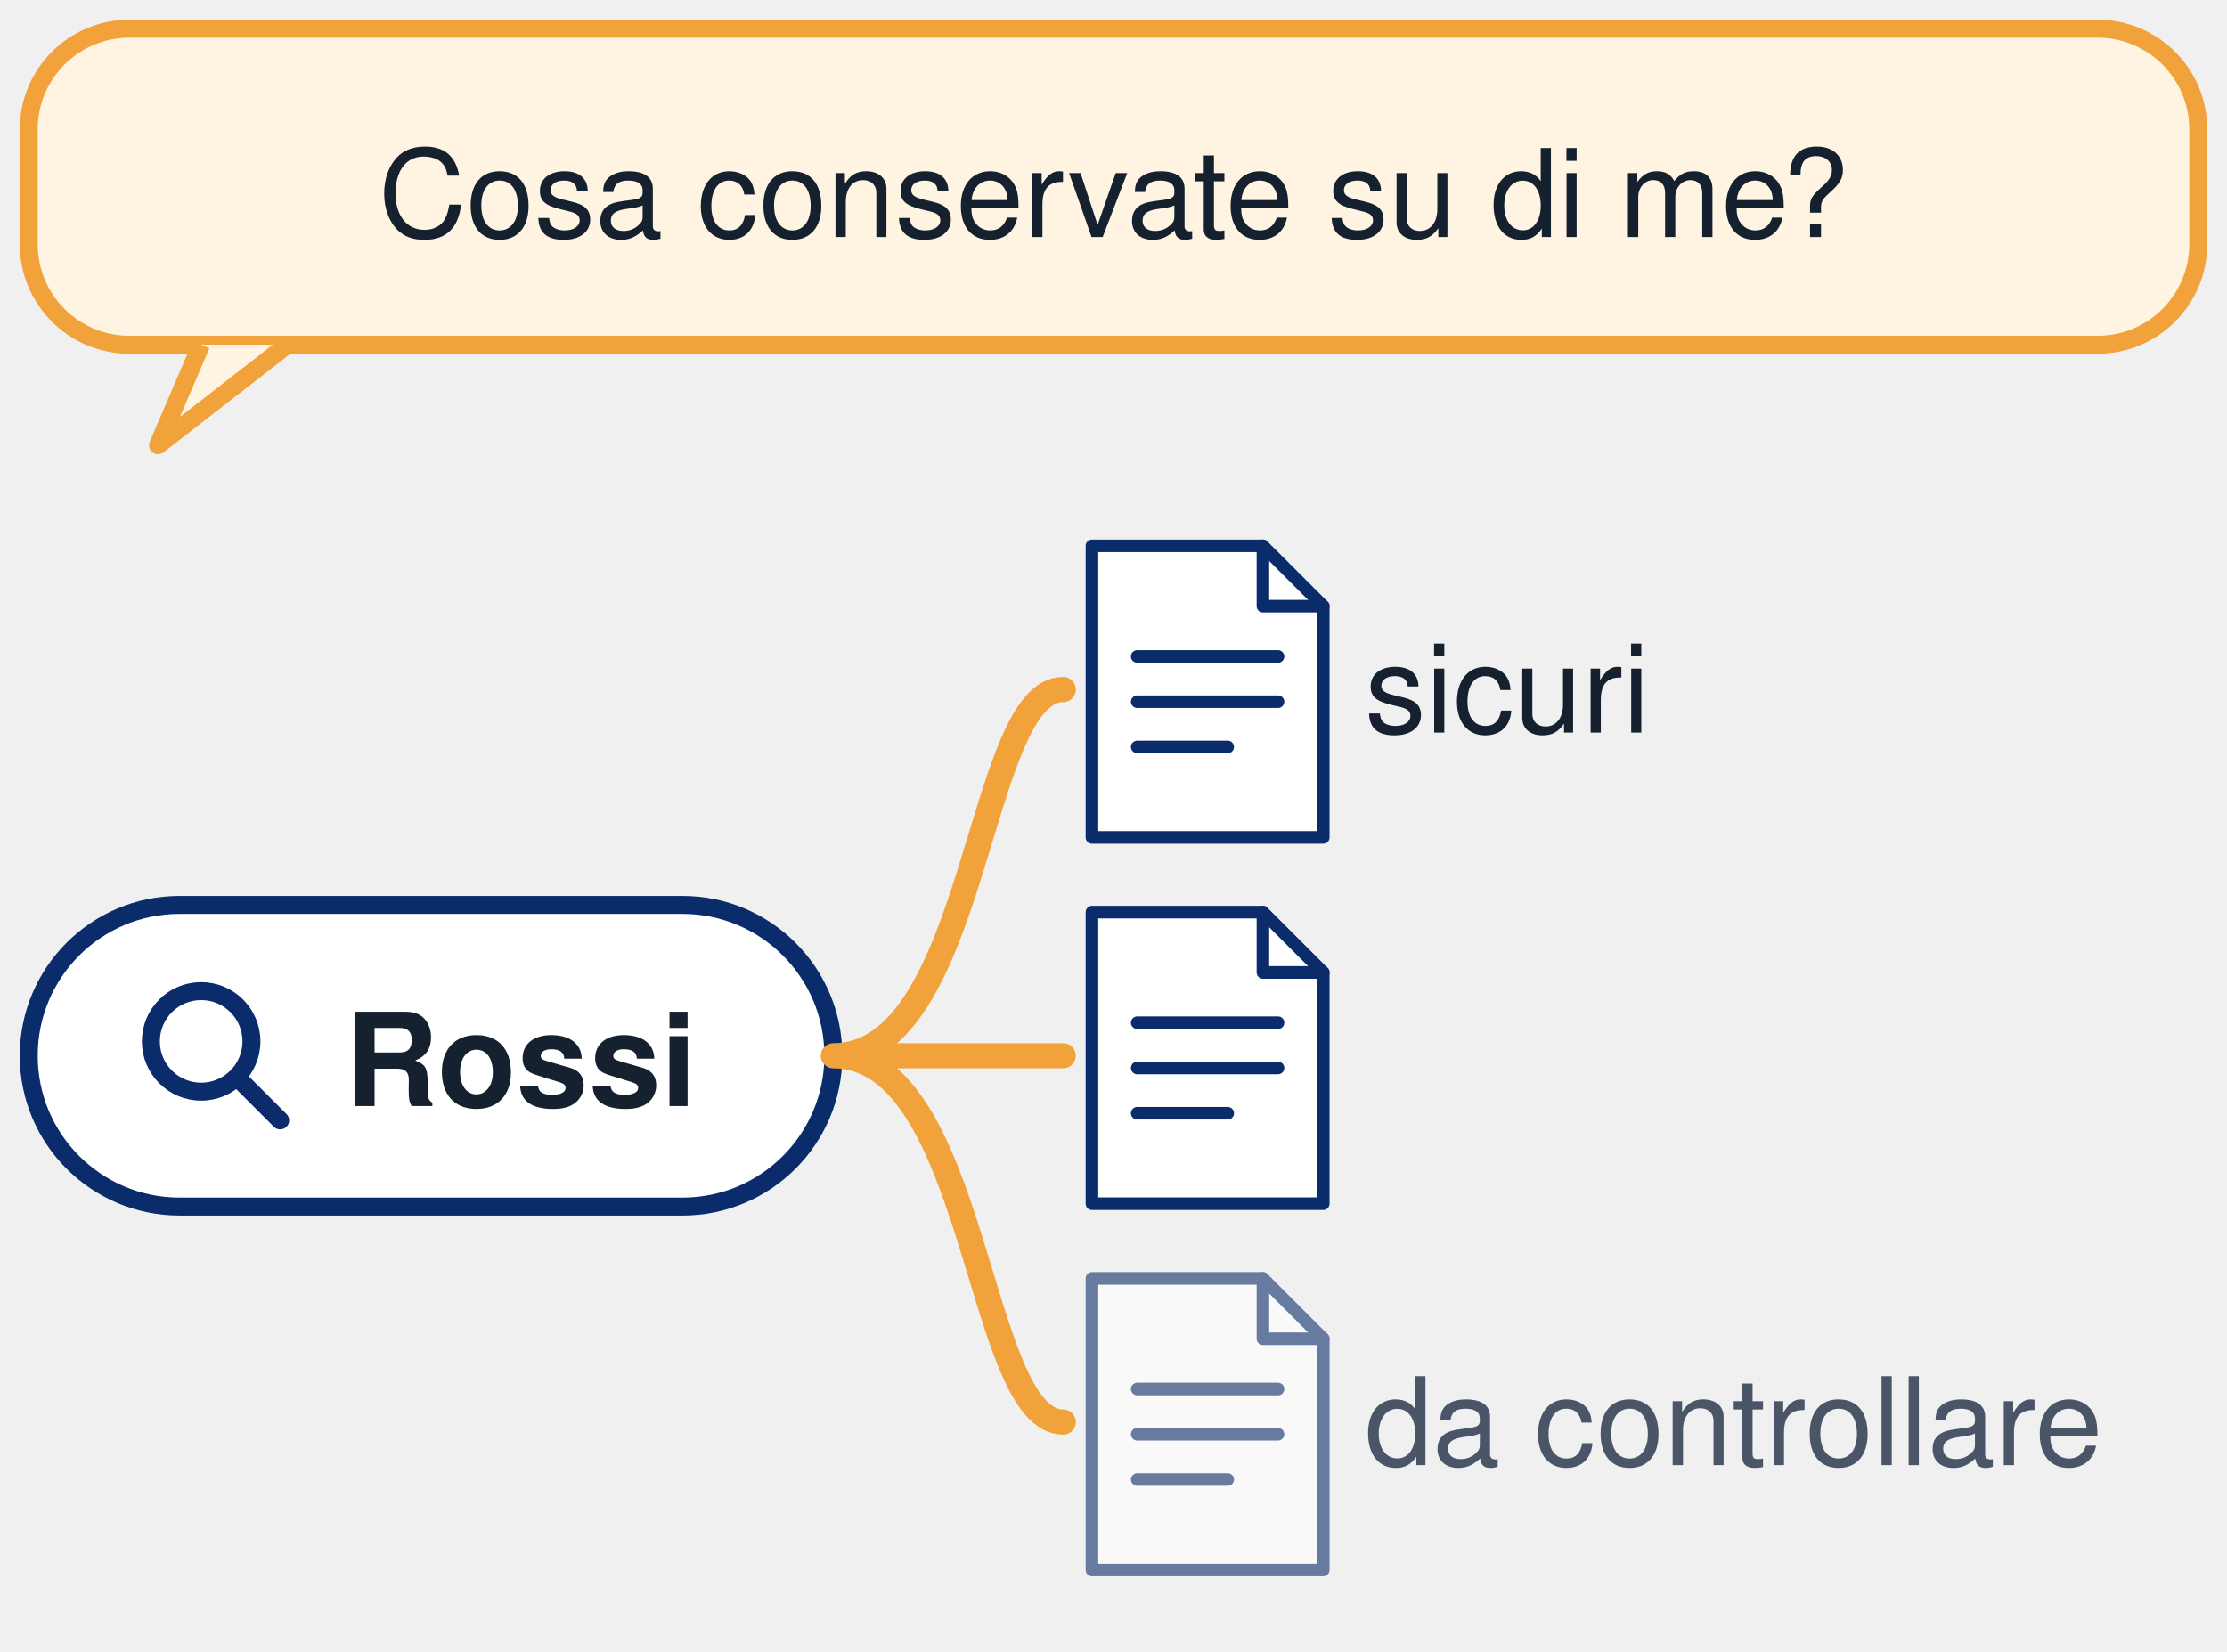
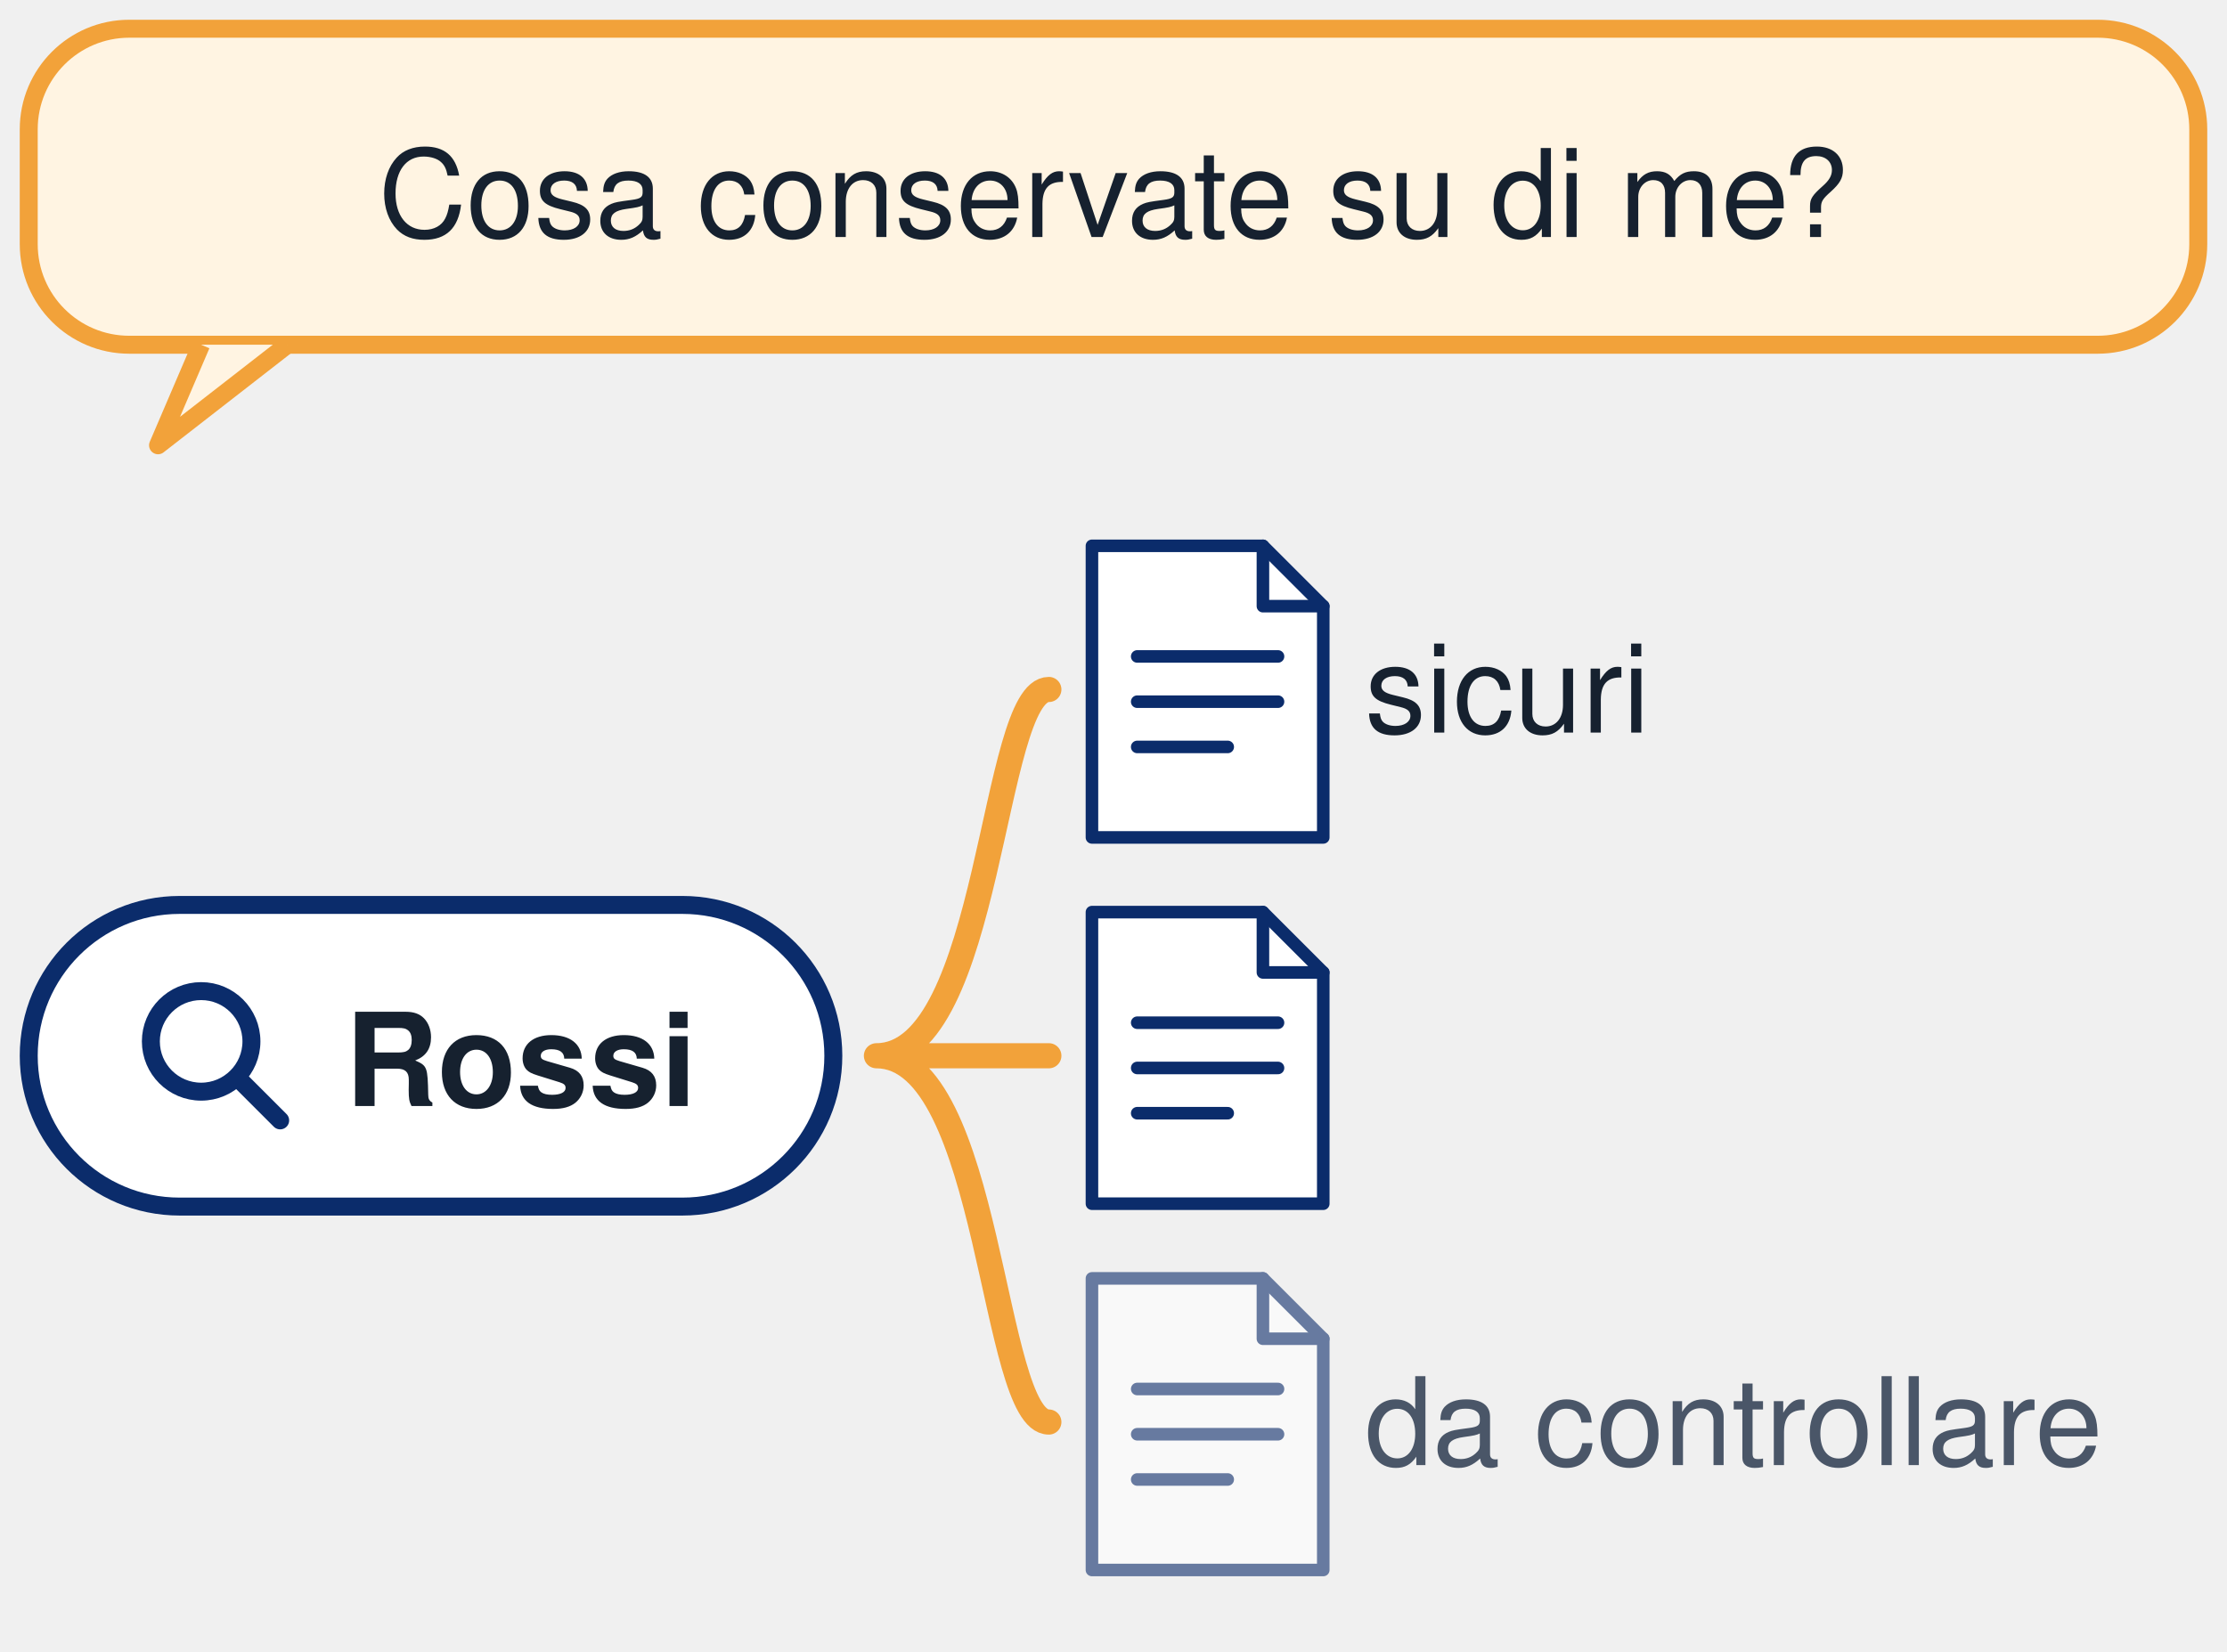
<svg xmlns="http://www.w3.org/2000/svg" viewBox="0 0 310 230" width="310" height="230" role="img" aria-labelledby="t">
  <g font-family="Segoe UI, Helvetica, Arial, sans-serif">
    <rect x="4" y="4" width="302" height="44" rx="14" fill="#FFF4E2" stroke="#F2A23A" stroke-width="2.5" />
    <path d="M28 48l-6 14 18-14" fill="#FFF4E2" stroke="#F2A23A" stroke-width="2.5" stroke-linejoin="round" />
    <text x="155" y="33" text-anchor="middle" font-size="17" fill="#16212F">Cosa conservate su di me?</text>
    <rect x="4" y="126" width="112" height="42" rx="21" fill="#FFFFFF" stroke="#0B2C6B" stroke-width="2.5" />
    <circle cx="28" cy="145" r="7" fill="none" stroke="#0B2C6B" stroke-width="2.5" />
    <path d="M33 150l6 6" stroke="#0B2C6B" stroke-width="2.5" stroke-linecap="round" />
    <text x="48" y="154" font-size="18" font-weight="700" fill="#16212F">Rossi</text>
-     <path d="M116 147C136 147 136 96 148 96M116 147H148M116 147C136 147 136 198 148 198" fill="none" stroke="#F2A23A" stroke-width="3.5" stroke-linecap="round" />
+     <path d="M122 147C138 147 138 96 146 96M122 147H146M122 147C138 147 138 198 146 198" fill="none" stroke="#F2A23A" stroke-width="3.5" stroke-linecap="round" />
    <g transform="translate(152 76) scale(0.7)">
      <path d="M0 0h34l12 12v46H0Z" fill="#FFFFFF" stroke="#0B2C6B" stroke-width="2.5" stroke-linejoin="round" />
      <path d="M34 0v12h12M9 22h28M9 31h28M9 40h18" fill="none" stroke="#0B2C6B" stroke-width="2.5" stroke-linecap="round" stroke-linejoin="round" />
    </g>
    <g transform="translate(152 127) scale(0.7)">
      <path d="M0 0h34l12 12v46H0Z" fill="#FFFFFF" stroke="#0B2C6B" stroke-width="2.5" stroke-linejoin="round" />
      <path d="M34 0v12h12M9 22h28M9 31h28M9 40h18" fill="none" stroke="#0B2C6B" stroke-width="2.5" stroke-linecap="round" stroke-linejoin="round" />
    </g>
    <g transform="translate(152 178) scale(0.7)" opacity="0.6">
      <path d="M0 0h34l12 12v46H0Z" fill="#FFFFFF" stroke="#0B2C6B" stroke-width="2.5" stroke-linejoin="round" />
      <path d="M34 0v12h12M9 22h28M9 31h28M9 40h18" fill="none" stroke="#0B2C6B" stroke-width="2.5" stroke-linecap="round" stroke-linejoin="round" />
    </g>
    <text x="190" y="102" font-size="17" fill="#16212F">sicuri</text>
    <text x="190" y="204" font-size="17" fill="#4A5668">da controllare</text>
  </g>
</svg>
